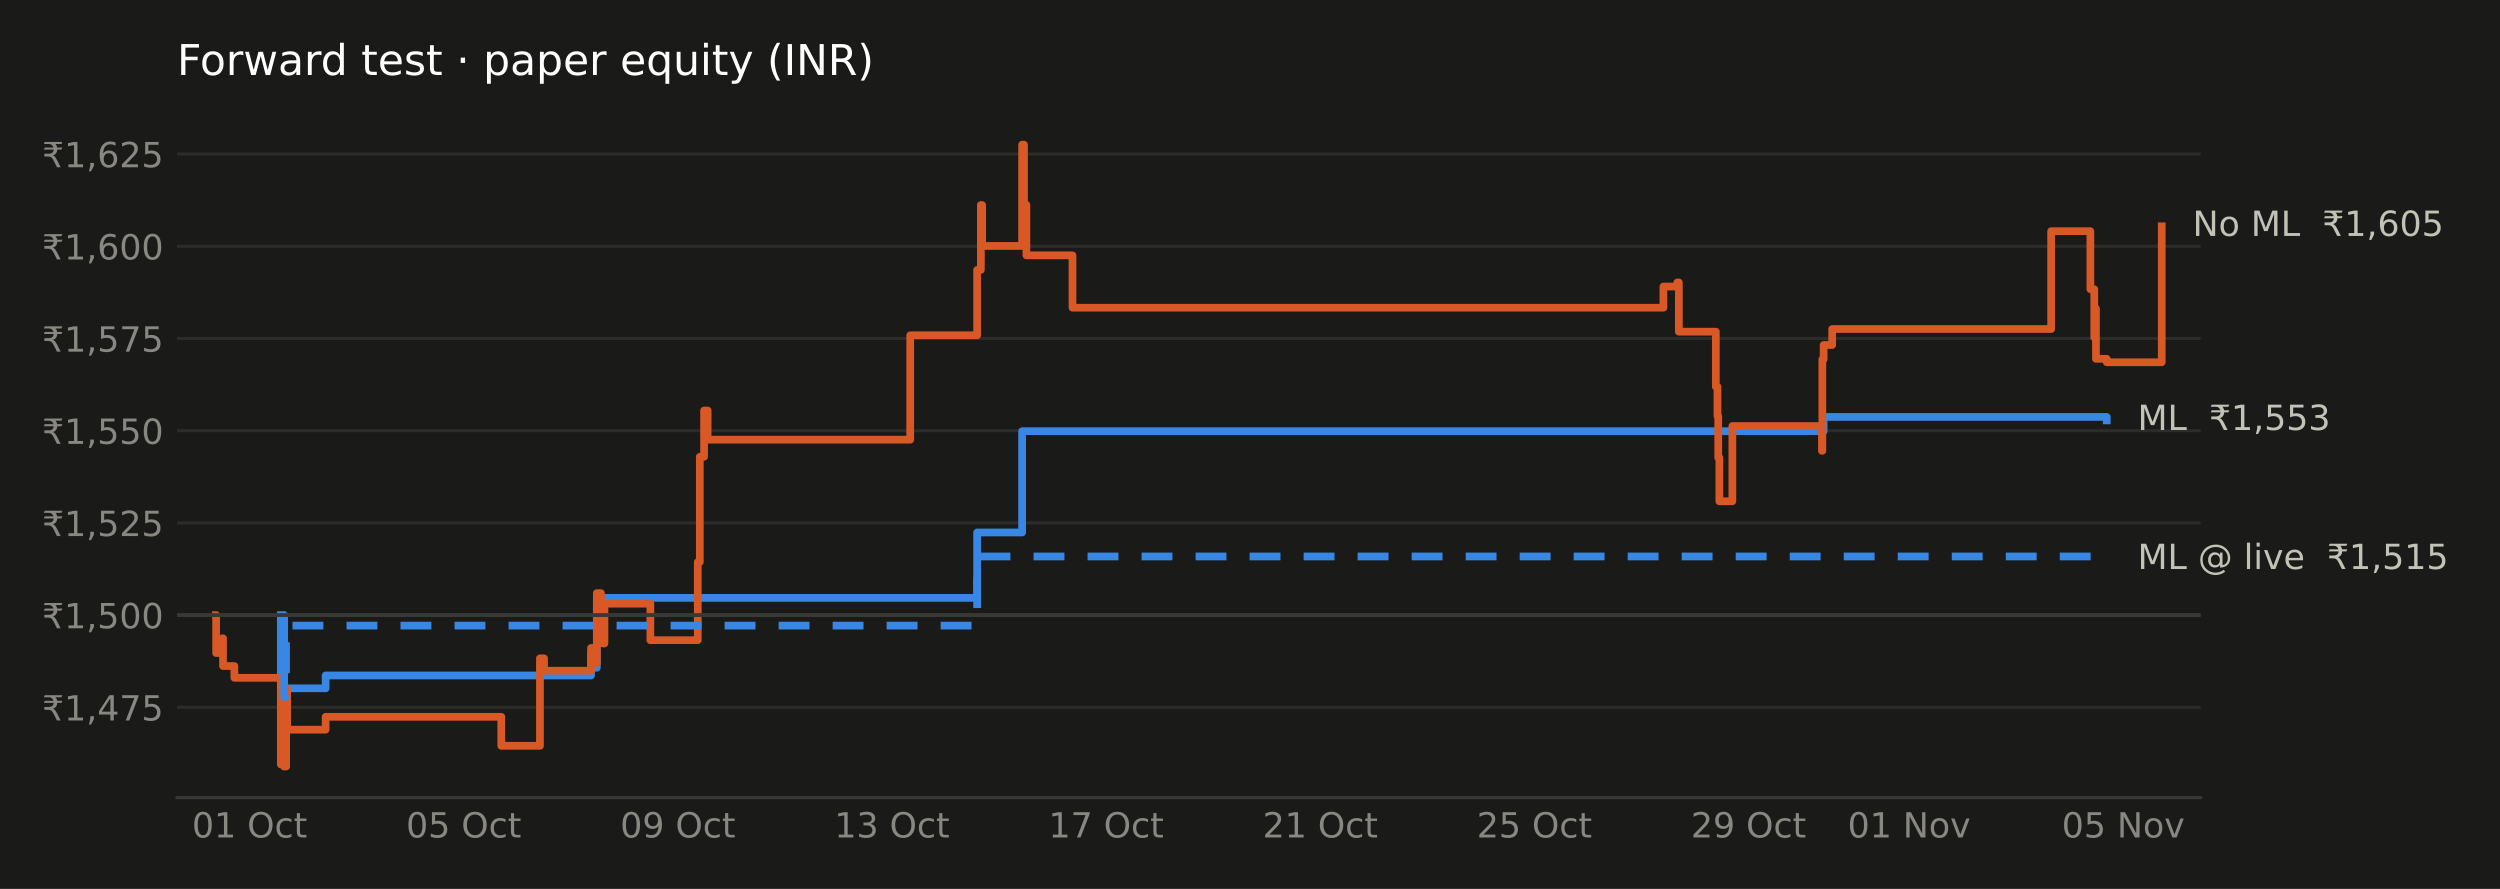
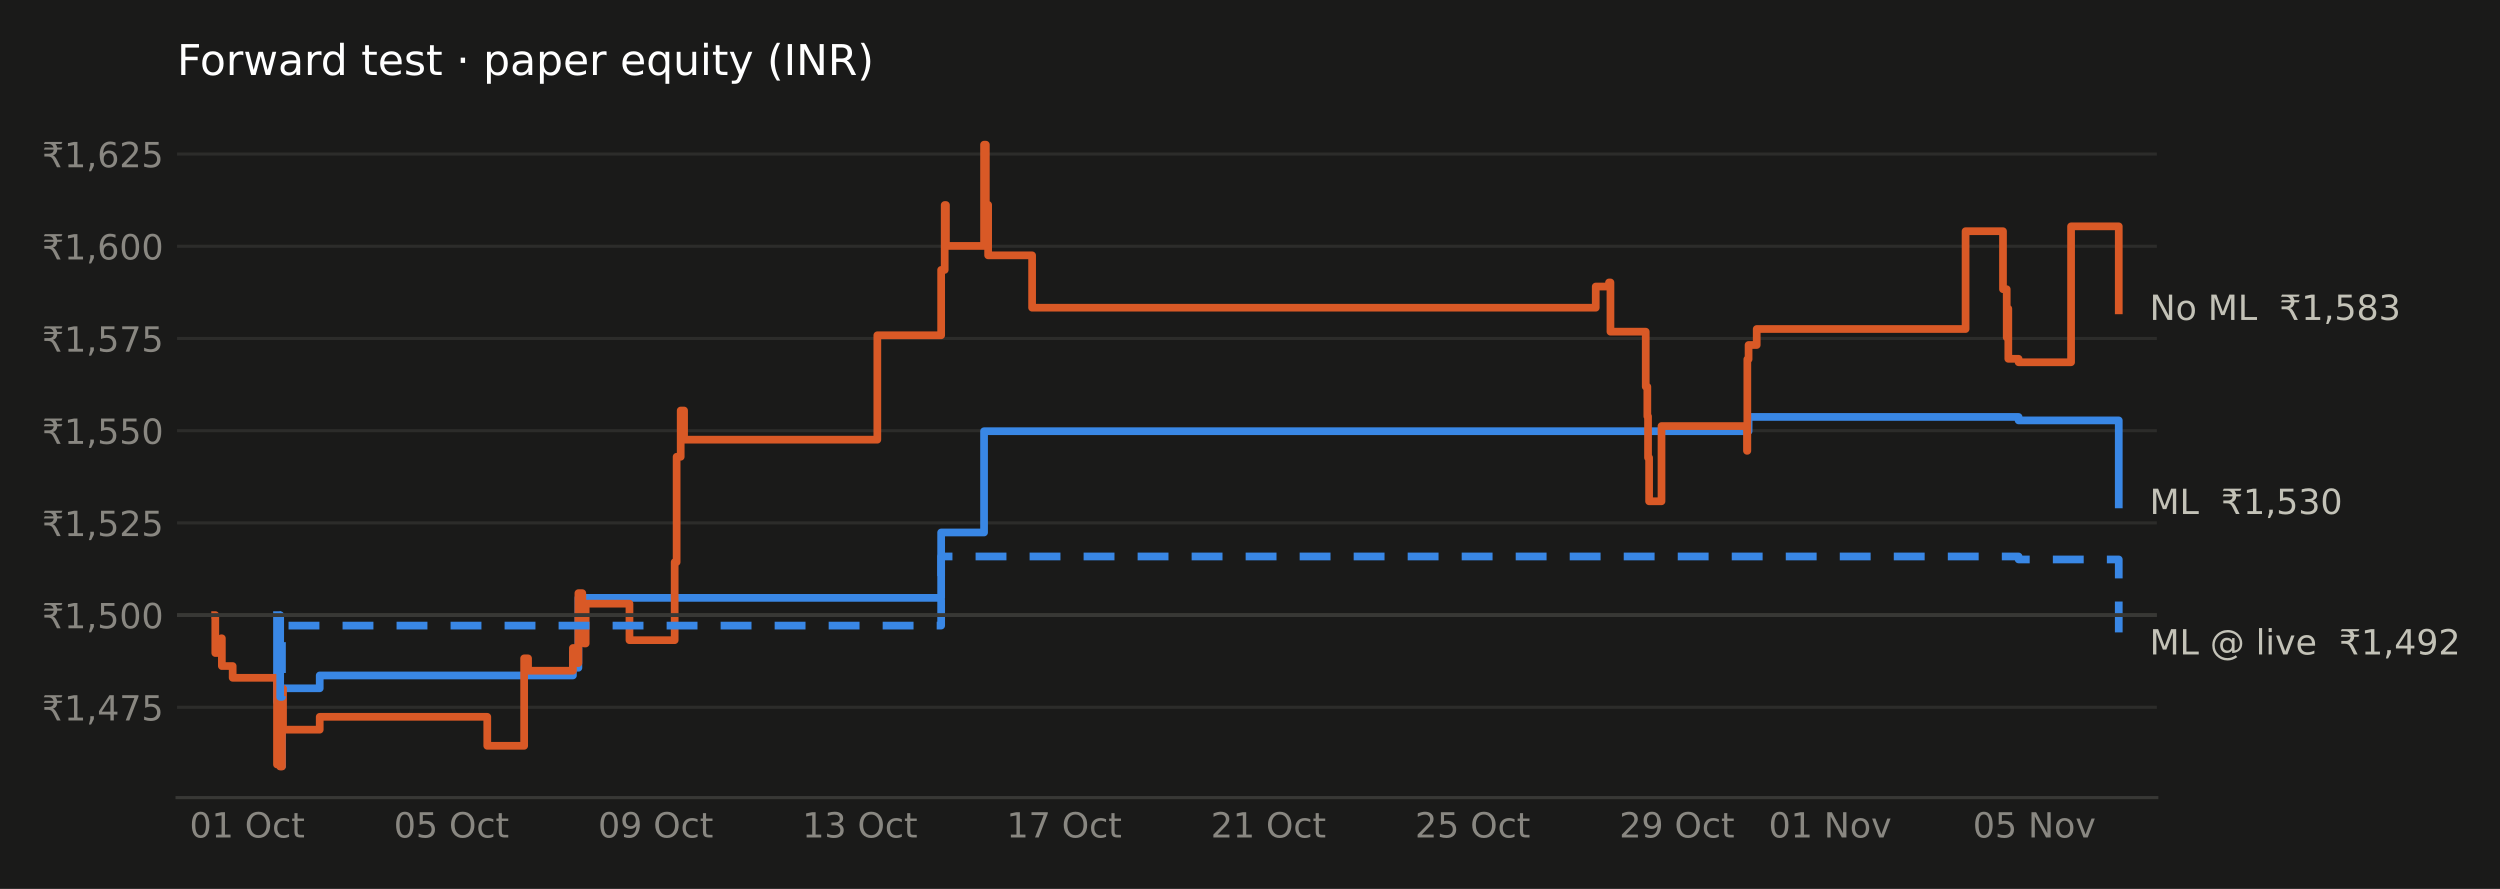
<svg xmlns="http://www.w3.org/2000/svg" xmlns:xlink="http://www.w3.org/1999/xlink" width="648pt" height="230.4pt" viewBox="0 0 648 230.4" version="1.1">
  <defs>
    <style type="text/css">*{stroke-linejoin: round; stroke-linecap: butt}</style>
  </defs>
  <g id="figure_1">
    <g id="patch_1">
      <path d="M 0 230.4  L 648 230.4  L 648 0  L 0 0  z " style="fill: #1a1a19" />
    </g>
    <g id="axes_1">
      <g id="patch_2">
-         <path d="M 45.89 206.74  L 570.412 206.74  L 570.412 29.44  L 45.89 29.44  z " style="fill: #1a1a19" />
+         <path d="M 45.89 206.74  L 559.052 206.74  L 559.052 29.44  L 45.89 29.44  z " style="fill: #1a1a19" />
      </g>
      <g id="matplotlib.axis_1">
        <g id="xtick_1">
          <g id="line2d_1" />
          <g id="text_1">
-             <g style="fill: #898781" transform="translate(49.76037 217.0786) scale(0.09 -0.09)">
+             <g style="fill: #898781" transform="translate(49.13928 217.0786) scale(0.09 -0.09)">
              <defs>
                <path id="DejaVuSans-30" d="M 2034 4250  Q 1547 4250 1301 3770  Q 1056 3291 1056 2328  Q 1056 1369 1301 889  Q 1547 409 2034 409  Q 2525 409 2770 889  Q 3016 1369 3016 2328  Q 3016 3291 2770 3770  Q 2525 4250 2034 4250  z M 2034 4750  Q 2819 4750 3233 4129  Q 3647 3509 3647 2328  Q 3647 1150 3233 529  Q 2819 -91 2034 -91  Q 1250 -91 836 529  Q 422 1150 422 2328  Q 422 3509 836 4129  Q 1250 4750 2034 4750  z " transform="scale(0.015625)" />
                <path id="DejaVuSans-31" d="M 794 531  L 1825 531  L 1825 4091  L 703 3866  L 703 4441  L 1819 4666  L 2450 4666  L 2450 531  L 3481 531  L 3481 0  L 794 0  L 794 531  z " transform="scale(0.015625)" />
                <path id="DejaVuSans-20" transform="scale(0.015625)" />
                <path id="DejaVuSans-4f" d="M 2522 4238  Q 1834 4238 1429 3725  Q 1025 3213 1025 2328  Q 1025 1447 1429 934  Q 1834 422 2522 422  Q 3209 422 3611 934  Q 4013 1447 4013 2328  Q 4013 3213 3611 3725  Q 3209 4238 2522 4238  z M 2522 4750  Q 3503 4750 4090 4092  Q 4678 3434 4678 2328  Q 4678 1225 4090 567  Q 3503 -91 2522 -91  Q 1538 -91 948 565  Q 359 1222 359 2328  Q 359 3434 948 4092  Q 1538 4750 2522 4750  z " transform="scale(0.015625)" />
                <path id="DejaVuSans-63" d="M 3122 3366  L 3122 2828  Q 2878 2963 2633 3030  Q 2388 3097 2138 3097  Q 1578 3097 1268 2742  Q 959 2388 959 1747  Q 959 1106 1268 751  Q 1578 397 2138 397  Q 2388 397 2633 464  Q 2878 531 3122 666  L 3122 134  Q 2881 22 2623 -34  Q 2366 -91 2075 -91  Q 1284 -91 818 406  Q 353 903 353 1747  Q 353 2603 823 3093  Q 1294 3584 2113 3584  Q 2378 3584 2631 3529  Q 2884 3475 3122 3366  z " transform="scale(0.015625)" />
                <path id="DejaVuSans-74" d="M 1172 4494  L 1172 3500  L 2356 3500  L 2356 3053  L 1172 3053  L 1172 1153  Q 1172 725 1289 603  Q 1406 481 1766 481  L 2356 481  L 2356 0  L 1766 0  Q 1100 0 847 248  Q 594 497 594 1153  L 594 3053  L 172 3053  L 172 3500  L 594 3500  L 594 4494  L 1172 4494  z " transform="scale(0.015625)" />
              </defs>
              <use xlink:href="#DejaVuSans-30" />
              <use xlink:href="#DejaVuSans-31" transform="translate(63.62305 0)" />
              <use xlink:href="#DejaVuSans-20" transform="translate(127.2461 0)" />
              <use xlink:href="#DejaVuSans-4f" transform="translate(159.0332 0)" />
              <use xlink:href="#DejaVuSans-63" transform="translate(237.7441 0)" />
              <use xlink:href="#DejaVuSans-74" transform="translate(292.7246 0)" />
            </g>
          </g>
        </g>
        <g id="xtick_2">
          <g id="line2d_2" />
          <g id="text_2">
-             <g style="fill: #898781" transform="translate(105.2638 217.0786) scale(0.09 -0.09)">
+             <g style="fill: #898781" transform="translate(102.0801 217.0786) scale(0.09 -0.09)">
              <defs>
                <path id="DejaVuSans-35" d="M 691 4666  L 3169 4666  L 3169 4134  L 1269 4134  L 1269 2991  Q 1406 3038 1543 3061  Q 1681 3084 1819 3084  Q 2600 3084 3056 2656  Q 3513 2228 3513 1497  Q 3513 744 3044 326  Q 2575 -91 1722 -91  Q 1428 -91 1123 -41  Q 819 9 494 109  L 494 744  Q 775 591 1075 516  Q 1375 441 1709 441  Q 2250 441 2565 725  Q 2881 1009 2881 1497  Q 2881 1984 2565 2268  Q 2250 2553 1709 2553  Q 1456 2553 1204 2497  Q 953 2441 691 2322  L 691 4666  z " transform="scale(0.015625)" />
              </defs>
              <use xlink:href="#DejaVuSans-30" />
              <use xlink:href="#DejaVuSans-35" transform="translate(63.62305 0)" />
              <use xlink:href="#DejaVuSans-20" transform="translate(127.2461 0)" />
              <use xlink:href="#DejaVuSans-4f" transform="translate(159.0332 0)" />
              <use xlink:href="#DejaVuSans-63" transform="translate(237.7441 0)" />
              <use xlink:href="#DejaVuSans-74" transform="translate(292.7246 0)" />
            </g>
          </g>
        </g>
        <g id="xtick_3">
          <g id="line2d_3" />
          <g id="text_3">
-             <g style="fill: #898781" transform="translate(160.7671 217.0786) scale(0.09 -0.09)">
+             <g style="fill: #898781" transform="translate(155.021 217.0786) scale(0.09 -0.09)">
              <defs>
                <path id="DejaVuSans-39" d="M 703 97  L 703 672  Q 941 559 1184 500  Q 1428 441 1663 441  Q 2288 441 2617 861  Q 2947 1281 2994 2138  Q 2813 1869 2534 1725  Q 2256 1581 1919 1581  Q 1219 1581 811 2004  Q 403 2428 403 3163  Q 403 3881 828 4315  Q 1253 4750 1959 4750  Q 2769 4750 3195 4129  Q 3622 3509 3622 2328  Q 3622 1225 3098 567  Q 2575 -91 1691 -91  Q 1453 -91 1209 -44  Q 966 3 703 97  z M 1959 2075  Q 2384 2075 2632 2365  Q 2881 2656 2881 3163  Q 2881 3666 2632 3958  Q 2384 4250 1959 4250  Q 1534 4250 1286 3958  Q 1038 3666 1038 3163  Q 1038 2656 1286 2365  Q 1534 2075 1959 2075  z " transform="scale(0.015625)" />
              </defs>
              <use xlink:href="#DejaVuSans-30" />
              <use xlink:href="#DejaVuSans-39" transform="translate(63.62305 0)" />
              <use xlink:href="#DejaVuSans-20" transform="translate(127.2461 0)" />
              <use xlink:href="#DejaVuSans-4f" transform="translate(159.0332 0)" />
              <use xlink:href="#DejaVuSans-63" transform="translate(237.7441 0)" />
              <use xlink:href="#DejaVuSans-74" transform="translate(292.7246 0)" />
            </g>
          </g>
        </g>
        <g id="xtick_4">
          <g id="line2d_4" />
          <g id="text_4">
-             <g style="fill: #898781" transform="translate(216.2705 217.0786) scale(0.09 -0.09)">
+             <g style="fill: #898781" transform="translate(207.9618 217.0786) scale(0.09 -0.09)">
              <defs>
                <path id="DejaVuSans-33" d="M 2597 2516  Q 3050 2419 3304 2112  Q 3559 1806 3559 1356  Q 3559 666 3084 287  Q 2609 -91 1734 -91  Q 1441 -91 1130 -33  Q 819 25 488 141  L 488 750  Q 750 597 1062 519  Q 1375 441 1716 441  Q 2309 441 2620 675  Q 2931 909 2931 1356  Q 2931 1769 2642 2001  Q 2353 2234 1838 2234  L 1294 2234  L 1294 2753  L 1863 2753  Q 2328 2753 2575 2939  Q 2822 3125 2822 3475  Q 2822 3834 2567 4026  Q 2313 4219 1838 4219  Q 1578 4219 1281 4162  Q 984 4106 628 3988  L 628 4550  Q 988 4650 1302 4700  Q 1616 4750 1894 4750  Q 2613 4750 3031 4423  Q 3450 4097 3450 3541  Q 3450 3153 3228 2886  Q 3006 2619 2597 2516  z " transform="scale(0.015625)" />
              </defs>
              <use xlink:href="#DejaVuSans-31" />
              <use xlink:href="#DejaVuSans-33" transform="translate(63.62305 0)" />
              <use xlink:href="#DejaVuSans-20" transform="translate(127.2461 0)" />
              <use xlink:href="#DejaVuSans-4f" transform="translate(159.0332 0)" />
              <use xlink:href="#DejaVuSans-63" transform="translate(237.7441 0)" />
              <use xlink:href="#DejaVuSans-74" transform="translate(292.7246 0)" />
            </g>
          </g>
        </g>
        <g id="xtick_5">
          <g id="line2d_5" />
          <g id="text_5">
-             <g style="fill: #898781" transform="translate(271.7739 217.0786) scale(0.09 -0.09)">
+             <g style="fill: #898781" transform="translate(260.9027 217.0786) scale(0.09 -0.09)">
              <defs>
                <path id="DejaVuSans-37" d="M 525 4666  L 3525 4666  L 3525 4397  L 1831 0  L 1172 0  L 2766 4134  L 525 4134  L 525 4666  z " transform="scale(0.015625)" />
              </defs>
              <use xlink:href="#DejaVuSans-31" />
              <use xlink:href="#DejaVuSans-37" transform="translate(63.62305 0)" />
              <use xlink:href="#DejaVuSans-20" transform="translate(127.2461 0)" />
              <use xlink:href="#DejaVuSans-4f" transform="translate(159.0332 0)" />
              <use xlink:href="#DejaVuSans-63" transform="translate(237.7441 0)" />
              <use xlink:href="#DejaVuSans-74" transform="translate(292.7246 0)" />
            </g>
          </g>
        </g>
        <g id="xtick_6">
          <g id="line2d_6" />
          <g id="text_6">
-             <g style="fill: #898781" transform="translate(327.2773 217.0786) scale(0.09 -0.09)">
+             <g style="fill: #898781" transform="translate(313.8435 217.0786) scale(0.09 -0.09)">
              <defs>
                <path id="DejaVuSans-32" d="M 1228 531  L 3431 531  L 3431 0  L 469 0  L 469 531  Q 828 903 1448 1529  Q 2069 2156 2228 2338  Q 2531 2678 2651 2914  Q 2772 3150 2772 3378  Q 2772 3750 2511 3984  Q 2250 4219 1831 4219  Q 1534 4219 1204 4116  Q 875 4013 500 3803  L 500 4441  Q 881 4594 1212 4672  Q 1544 4750 1819 4750  Q 2544 4750 2975 4387  Q 3406 4025 3406 3419  Q 3406 3131 3298 2873  Q 3191 2616 2906 2266  Q 2828 2175 2409 1742  Q 1991 1309 1228 531  z " transform="scale(0.015625)" />
              </defs>
              <use xlink:href="#DejaVuSans-32" />
              <use xlink:href="#DejaVuSans-31" transform="translate(63.62305 0)" />
              <use xlink:href="#DejaVuSans-20" transform="translate(127.2461 0)" />
              <use xlink:href="#DejaVuSans-4f" transform="translate(159.0332 0)" />
              <use xlink:href="#DejaVuSans-63" transform="translate(237.7441 0)" />
              <use xlink:href="#DejaVuSans-74" transform="translate(292.7246 0)" />
            </g>
          </g>
        </g>
        <g id="xtick_7">
          <g id="line2d_7" />
          <g id="text_7">
-             <g style="fill: #898781" transform="translate(382.7807 217.0786) scale(0.09 -0.09)">
+             <g style="fill: #898781" transform="translate(366.7844 217.0786) scale(0.09 -0.09)">
              <use xlink:href="#DejaVuSans-32" />
              <use xlink:href="#DejaVuSans-35" transform="translate(63.62305 0)" />
              <use xlink:href="#DejaVuSans-20" transform="translate(127.2461 0)" />
              <use xlink:href="#DejaVuSans-4f" transform="translate(159.0332 0)" />
              <use xlink:href="#DejaVuSans-63" transform="translate(237.7441 0)" />
              <use xlink:href="#DejaVuSans-74" transform="translate(292.7246 0)" />
            </g>
          </g>
        </g>
        <g id="xtick_8">
          <g id="line2d_8" />
          <g id="text_8">
-             <g style="fill: #898781" transform="translate(438.2841 217.0786) scale(0.09 -0.09)">
+             <g style="fill: #898781" transform="translate(419.7253 217.0786) scale(0.09 -0.09)">
              <use xlink:href="#DejaVuSans-32" />
              <use xlink:href="#DejaVuSans-39" transform="translate(63.62305 0)" />
              <use xlink:href="#DejaVuSans-20" transform="translate(127.2461 0)" />
              <use xlink:href="#DejaVuSans-4f" transform="translate(159.0332 0)" />
              <use xlink:href="#DejaVuSans-63" transform="translate(237.7441 0)" />
              <use xlink:href="#DejaVuSans-74" transform="translate(292.7246 0)" />
            </g>
          </g>
        </g>
        <g id="xtick_9">
          <g id="line2d_9" />
          <g id="text_9">
-             <g style="fill: #898781" transform="translate(478.909 217.0786) scale(0.09 -0.09)">
+             <g style="fill: #898781" transform="translate(458.4282 217.0786) scale(0.09 -0.09)">
              <defs>
                <path id="DejaVuSans-4e" d="M 628 4666  L 1478 4666  L 3547 763  L 3547 4666  L 4159 4666  L 4159 0  L 3309 0  L 1241 3903  L 1241 0  L 628 0  L 628 4666  z " transform="scale(0.015625)" />
                <path id="DejaVuSans-6f" d="M 1959 3097  Q 1497 3097 1228 2736  Q 959 2375 959 1747  Q 959 1119 1226 758  Q 1494 397 1959 397  Q 2419 397 2687 759  Q 2956 1122 2956 1747  Q 2956 2369 2687 2733  Q 2419 3097 1959 3097  z M 1959 3584  Q 2709 3584 3137 3096  Q 3566 2609 3566 1747  Q 3566 888 3137 398  Q 2709 -91 1959 -91  Q 1206 -91 779 398  Q 353 888 353 1747  Q 353 2609 779 3096  Q 1206 3584 1959 3584  z " transform="scale(0.015625)" />
                <path id="DejaVuSans-76" d="M 191 3500  L 800 3500  L 1894 563  L 2988 3500  L 3597 3500  L 2284 0  L 1503 0  L 191 3500  z " transform="scale(0.015625)" />
              </defs>
              <use xlink:href="#DejaVuSans-30" />
              <use xlink:href="#DejaVuSans-31" transform="translate(63.62305 0)" />
              <use xlink:href="#DejaVuSans-20" transform="translate(127.2461 0)" />
              <use xlink:href="#DejaVuSans-4e" transform="translate(159.0332 0)" />
              <use xlink:href="#DejaVuSans-6f" transform="translate(233.8379 0)" />
              <use xlink:href="#DejaVuSans-76" transform="translate(295.0195 0)" />
            </g>
          </g>
        </g>
        <g id="xtick_10">
          <g id="line2d_10" />
          <g id="text_10">
-             <g style="fill: #898781" transform="translate(534.4124 217.0786) scale(0.09 -0.09)">
+             <g style="fill: #898781" transform="translate(511.3691 217.0786) scale(0.09 -0.09)">
              <use xlink:href="#DejaVuSans-30" />
              <use xlink:href="#DejaVuSans-35" transform="translate(63.62305 0)" />
              <use xlink:href="#DejaVuSans-20" transform="translate(127.2461 0)" />
              <use xlink:href="#DejaVuSans-4e" transform="translate(159.0332 0)" />
              <use xlink:href="#DejaVuSans-6f" transform="translate(233.8379 0)" />
              <use xlink:href="#DejaVuSans-76" transform="translate(295.0195 0)" />
            </g>
          </g>
        </g>
      </g>
      <g id="matplotlib.axis_2">
        <g id="ytick_1">
          <g id="line2d_11">
-             <path d="M 45.89 183.332  L 570.412 183.332  " clip-path="url(#pfc587b7a40)" style="fill: none; stroke: #2c2c2a; stroke-width: 0.8; stroke-linecap: square" />
+             <path d="M 45.89 183.332  L 559.052 183.332  " clip-path="url(#p7b6dd3feb8)" style="fill: none; stroke: #2c2c2a; stroke-width: 0.8; stroke-linecap: square" />
          </g>
          <g id="line2d_12" />
          <g id="text_11">
            <g style="fill: #898781" transform="translate(10.89844 186.7514) scale(0.09 -0.09)">
              <defs>
                <path id="DejaVuSans-20b9" d="M 331 4281  L 503 4666  L 3747 4666  L 3575 4281  L 2469 4281  Q 2716 4038 2781 3634  L 3747 3634  L 3575 3250  L 2806 3250  Q 2791 2856 2600 2591  Q 2397 2300 2006 2188  Q 2209 2119 2400 1894  Q 2584 1681 2788 1275  L 3428 0  L 2750 0  L 2153 1197  Q 1919 1669 1706 1819  Q 1488 1972 1113 1972  L 425 1972  L 425 2491  L 1219 2491  Q 1675 2491 1906 2700  Q 2119 2894 2138 3250  L 331 3250  L 503 3634  L 2103 3634  Q 2047 3844 1906 4006  Q 1675 4281 1219 4281  L 331 4281  z " transform="scale(0.015625)" />
                <path id="DejaVuSans-2c" d="M 750 794  L 1409 794  L 1409 256  L 897 -744  L 494 -744  L 750 256  L 750 794  z " transform="scale(0.015625)" />
                <path id="DejaVuSans-34" d="M 2419 4116  L 825 1625  L 2419 1625  L 2419 4116  z M 2253 4666  L 3047 4666  L 3047 1625  L 3713 1625  L 3713 1100  L 3047 1100  L 3047 0  L 2419 0  L 2419 1100  L 313 1100  L 313 1709  L 2253 4666  z " transform="scale(0.015625)" />
              </defs>
              <use xlink:href="#DejaVuSans-20b9" />
              <use xlink:href="#DejaVuSans-31" transform="translate(63.62305 0)" />
              <use xlink:href="#DejaVuSans-2c" transform="translate(127.2461 0)" />
              <use xlink:href="#DejaVuSans-34" transform="translate(159.0332 0)" />
              <use xlink:href="#DejaVuSans-37" transform="translate(222.6562 0)" />
              <use xlink:href="#DejaVuSans-35" transform="translate(286.2793 0)" />
            </g>
          </g>
        </g>
        <g id="ytick_2">
          <g id="line2d_13">
-             <path d="M 45.89 159.432  L 570.412 159.432  " clip-path="url(#pfc587b7a40)" style="fill: none; stroke: #2c2c2a; stroke-width: 0.8; stroke-linecap: square" />
+             <path d="M 45.89 159.432  L 559.052 159.432  " clip-path="url(#p7b6dd3feb8)" style="fill: none; stroke: #2c2c2a; stroke-width: 0.8; stroke-linecap: square" />
          </g>
          <g id="line2d_14" />
          <g id="text_12">
            <g style="fill: #898781" transform="translate(10.89844 162.851) scale(0.09 -0.09)">
              <use xlink:href="#DejaVuSans-20b9" />
              <use xlink:href="#DejaVuSans-31" transform="translate(63.62305 0)" />
              <use xlink:href="#DejaVuSans-2c" transform="translate(127.2461 0)" />
              <use xlink:href="#DejaVuSans-35" transform="translate(159.0332 0)" />
              <use xlink:href="#DejaVuSans-30" transform="translate(222.6562 0)" />
              <use xlink:href="#DejaVuSans-30" transform="translate(286.2793 0)" />
            </g>
          </g>
        </g>
        <g id="ytick_3">
          <g id="line2d_15">
-             <path d="M 45.89 135.531  L 570.412 135.531  " clip-path="url(#pfc587b7a40)" style="fill: none; stroke: #2c2c2a; stroke-width: 0.8; stroke-linecap: square" />
+             <path d="M 45.89 135.531  L 559.052 135.531  " clip-path="url(#p7b6dd3feb8)" style="fill: none; stroke: #2c2c2a; stroke-width: 0.8; stroke-linecap: square" />
          </g>
          <g id="line2d_16" />
          <g id="text_13">
            <g style="fill: #898781" transform="translate(10.89844 138.9506) scale(0.09 -0.09)">
              <use xlink:href="#DejaVuSans-20b9" />
              <use xlink:href="#DejaVuSans-31" transform="translate(63.62305 0)" />
              <use xlink:href="#DejaVuSans-2c" transform="translate(127.2461 0)" />
              <use xlink:href="#DejaVuSans-35" transform="translate(159.0332 0)" />
              <use xlink:href="#DejaVuSans-32" transform="translate(222.6562 0)" />
              <use xlink:href="#DejaVuSans-35" transform="translate(286.2793 0)" />
            </g>
          </g>
        </g>
        <g id="ytick_4">
          <g id="line2d_17">
-             <path d="M 45.89 111.631  L 570.412 111.631  " clip-path="url(#pfc587b7a40)" style="fill: none; stroke: #2c2c2a; stroke-width: 0.8; stroke-linecap: square" />
+             <path d="M 45.89 111.631  L 559.052 111.631  " clip-path="url(#p7b6dd3feb8)" style="fill: none; stroke: #2c2c2a; stroke-width: 0.8; stroke-linecap: square" />
          </g>
          <g id="line2d_18" />
          <g id="text_14">
            <g style="fill: #898781" transform="translate(10.89844 115.0502) scale(0.09 -0.09)">
              <use xlink:href="#DejaVuSans-20b9" />
              <use xlink:href="#DejaVuSans-31" transform="translate(63.62305 0)" />
              <use xlink:href="#DejaVuSans-2c" transform="translate(127.2461 0)" />
              <use xlink:href="#DejaVuSans-35" transform="translate(159.0332 0)" />
              <use xlink:href="#DejaVuSans-35" transform="translate(222.6562 0)" />
              <use xlink:href="#DejaVuSans-30" transform="translate(286.2793 0)" />
            </g>
          </g>
        </g>
        <g id="ytick_5">
          <g id="line2d_19">
-             <path d="M 45.89 87.731  L 570.412 87.731  " clip-path="url(#pfc587b7a40)" style="fill: none; stroke: #2c2c2a; stroke-width: 0.8; stroke-linecap: square" />
+             <path d="M 45.89 87.731  L 559.052 87.731  " clip-path="url(#p7b6dd3feb8)" style="fill: none; stroke: #2c2c2a; stroke-width: 0.8; stroke-linecap: square" />
          </g>
          <g id="line2d_20" />
          <g id="text_15">
            <g style="fill: #898781" transform="translate(10.89844 91.14983) scale(0.09 -0.09)">
              <use xlink:href="#DejaVuSans-20b9" />
              <use xlink:href="#DejaVuSans-31" transform="translate(63.62305 0)" />
              <use xlink:href="#DejaVuSans-2c" transform="translate(127.2461 0)" />
              <use xlink:href="#DejaVuSans-35" transform="translate(159.0332 0)" />
              <use xlink:href="#DejaVuSans-37" transform="translate(222.6562 0)" />
              <use xlink:href="#DejaVuSans-35" transform="translate(286.2793 0)" />
            </g>
          </g>
        </g>
        <g id="ytick_6">
          <g id="line2d_21">
-             <path d="M 45.89 63.83  L 570.412 63.83  " clip-path="url(#pfc587b7a40)" style="fill: none; stroke: #2c2c2a; stroke-width: 0.8; stroke-linecap: square" />
+             <path d="M 45.89 63.83  L 559.052 63.83  " clip-path="url(#p7b6dd3feb8)" style="fill: none; stroke: #2c2c2a; stroke-width: 0.8; stroke-linecap: square" />
          </g>
          <g id="line2d_22" />
          <g id="text_16">
            <g style="fill: #898781" transform="translate(10.89844 67.24944) scale(0.09 -0.09)">
              <defs>
                <path id="DejaVuSans-36" d="M 2113 2584  Q 1688 2584 1439 2293  Q 1191 2003 1191 1497  Q 1191 994 1439 701  Q 1688 409 2113 409  Q 2538 409 2786 701  Q 3034 994 3034 1497  Q 3034 2003 2786 2293  Q 2538 2584 2113 2584  z M 3366 4563  L 3366 3988  Q 3128 4100 2886 4159  Q 2644 4219 2406 4219  Q 1781 4219 1451 3797  Q 1122 3375 1075 2522  Q 1259 2794 1537 2939  Q 1816 3084 2150 3084  Q 2853 3084 3261 2657  Q 3669 2231 3669 1497  Q 3669 778 3244 343  Q 2819 -91 2113 -91  Q 1303 -91 875 529  Q 447 1150 447 2328  Q 447 3434 972 4092  Q 1497 4750 2381 4750  Q 2619 4750 2861 4703  Q 3103 4656 3366 4563  z " transform="scale(0.015625)" />
              </defs>
              <use xlink:href="#DejaVuSans-20b9" />
              <use xlink:href="#DejaVuSans-31" transform="translate(63.62305 0)" />
              <use xlink:href="#DejaVuSans-2c" transform="translate(127.2461 0)" />
              <use xlink:href="#DejaVuSans-36" transform="translate(159.0332 0)" />
              <use xlink:href="#DejaVuSans-30" transform="translate(222.6562 0)" />
              <use xlink:href="#DejaVuSans-30" transform="translate(286.2793 0)" />
            </g>
          </g>
        </g>
        <g id="ytick_7">
          <g id="line2d_23">
-             <path d="M 45.89 39.93  L 570.412 39.93  " clip-path="url(#pfc587b7a40)" style="fill: none; stroke: #2c2c2a; stroke-width: 0.8; stroke-linecap: square" />
+             <path d="M 45.89 39.93  L 559.052 39.93  " clip-path="url(#p7b6dd3feb8)" style="fill: none; stroke: #2c2c2a; stroke-width: 0.8; stroke-linecap: square" />
          </g>
          <g id="line2d_24" />
          <g id="text_17">
            <g style="fill: #898781" transform="translate(10.89844 43.34906) scale(0.09 -0.09)">
              <use xlink:href="#DejaVuSans-20b9" />
              <use xlink:href="#DejaVuSans-31" transform="translate(63.62305 0)" />
              <use xlink:href="#DejaVuSans-2c" transform="translate(127.2461 0)" />
              <use xlink:href="#DejaVuSans-36" transform="translate(159.0332 0)" />
              <use xlink:href="#DejaVuSans-32" transform="translate(222.6562 0)" />
              <use xlink:href="#DejaVuSans-35" transform="translate(286.2793 0)" />
            </g>
          </g>
        </g>
      </g>
      <g id="line2d_25">
-         <path d="M 72.792 159.432  L 72.792 159.432  L 72.792 181.9  L 73.225 181.9  L 73.225 177.919  L 73.659 177.919  L 73.659 198.6  L 74.141 198.6  L 74.141 178.406  L 84.403 178.406  L 84.403 175.074  L 153.204 175.074  L 153.204 169.183  L 154.361 169.183  L 154.361 173.084  L 154.698 173.084  L 154.698 154.962  L 253.274 154.962  L 253.274 138.019  L 264.934 138.019  L 264.934 111.772  L 472.686 111.772  L 472.686 108.075  L 546.064 108.075  L 546.064 108.968  " clip-path="url(#pfc587b7a40)" style="fill: none; stroke: #3987e5; stroke-width: 2; stroke-linecap: square" />
+         <path d="M 71.797 159.432  L 71.797 159.432  L 71.797 181.9  L 72.211 181.9  L 72.211 177.919  L 72.624 177.919  L 72.624 198.6  L 73.084 198.6  L 73.084 178.406  L 82.872 178.406  L 82.872 175.074  L 148.497 175.074  L 148.497 169.183  L 149.6 169.183  L 149.6 173.084  L 149.922 173.084  L 149.922 154.962  L 243.947 154.962  L 243.947 138.019  L 255.068 138.019  L 255.068 111.772  L 453.229 111.772  L 453.229 108.075  L 523.219 108.075  L 523.219 108.968  L 549.184 108.968  L 549.184 130.746  " clip-path="url(#p7b6dd3feb8)" style="fill: none; stroke: #3987e5; stroke-width: 2; stroke-linecap: square" />
      </g>
      <g id="line2d_26">
-         <path d="M 55.977 159.432  L 56.025 159.432  L 56.025 169.264  L 57.663 169.264  L 57.663 165.445  L 57.808 165.445  L 57.808 172.637  L 60.747 172.637  L 60.747 175.684  L 72.792 175.684  L 72.792 198.153  L 72.936 198.153  L 72.936 181.982  L 73.225 181.982  L 73.225 178  L 73.659 178  L 73.659 198.681  L 74.141 198.681  L 74.141 178.487  L 74.43 178.487  L 74.43 189.133  L 84.403 189.133  L 84.403 185.801  L 129.933 185.801  L 129.933 193.318  L 139.955 193.318  L 139.955 170.646  L 141.015 170.646  L 141.015 173.856  L 153.204 173.856  L 153.204 167.964  L 154.361 167.964  L 154.361 171.865  L 154.698 171.865  L 154.698 153.743  L 155.758 153.743  L 155.758 166.664  L 156.288 166.664  L 156.288 166.786  L 156.673 166.786  L 156.673 156.466  L 168.574 156.466  L 168.574 165.933  L 180.86 165.933  L 180.86 145.699  L 181.39 145.699  L 181.39 118.395  L 182.498 118.395  L 182.498 106.409  L 183.413 106.409  L 183.413 113.966  L 235.929 113.966  L 235.929 86.906  L 253.274 86.906  L 253.274 69.963  L 254.238 69.963  L 254.238 53.142  L 254.575 53.142  L 254.575 63.746  L 264.934 63.746  L 264.934 37.499  L 265.416 37.499  L 265.416 53.101  L 266.042 53.101  L 266.042 66.184  L 277.991 66.184  L 277.991 79.755  L 431.155 79.755  L 431.155 74.27  L 434.768 74.27  L 434.768 73.213  L 435.154 73.213  L 435.154 85.971  L 444.742 85.971  L 444.742 100.233  L 445.175 100.233  L 445.175 107.912  L 445.368 107.912  L 445.368 118.639  L 445.657 118.639  L 445.657 129.934  L 449.03 129.934  L 449.03 110.431  L 472.252 110.431  L 472.252 116.851  L 472.349 116.851  L 472.349 93.122  L 472.686 93.122  L 472.686 89.425  L 474.902 89.425  L 474.902 85.281  L 531.658 85.281  L 531.658 59.927  L 541.824 59.927  L 541.824 74.961  L 542.836 74.961  L 542.836 87.475  L 543.173 87.475  L 543.173 79.999  L 543.27 79.999  L 543.27 93.001  L 546.064 93.001  L 546.064 93.894  L 560.325 93.894  L 560.325 58.668  " clip-path="url(#pfc587b7a40)" style="fill: none; stroke: #d95926; stroke-width: 2; stroke-linecap: square" />
+         <path d="M 55.759 159.432  L 55.804 159.432  L 55.804 169.264  L 57.367 169.264  L 57.367 165.445  L 57.505 165.445  L 57.505 172.637  L 60.308 172.637  L 60.308 175.684  L 71.797 175.684  L 71.797 198.153  L 71.935 198.153  L 71.935 181.982  L 72.211 181.982  L 72.211 178  L 72.624 178  L 72.624 198.681  L 73.084 198.681  L 73.084 178.487  L 73.36 178.487  L 73.36 189.133  L 82.872 189.133  L 82.872 185.801  L 126.3 185.801  L 126.3 193.318  L 135.859 193.318  L 135.859 170.646  L 136.87 170.646  L 136.87 173.856  L 148.497 173.856  L 148.497 167.964  L 149.6 167.964  L 149.6 171.865  L 149.922 171.865  L 149.922 153.743  L 150.933 153.743  L 150.933 166.664  L 151.438 166.664  L 151.438 166.786  L 151.806 166.786  L 151.806 156.466  L 163.157 156.466  L 163.157 165.933  L 174.875 165.933  L 174.875 145.699  L 175.381 145.699  L 175.381 118.395  L 176.438 118.395  L 176.438 106.409  L 177.311 106.409  L 177.311 113.966  L 227.403 113.966  L 227.403 86.906  L 243.947 86.906  L 243.947 69.963  L 244.866 69.963  L 244.866 53.142  L 245.187 53.142  L 245.187 63.746  L 255.068 63.746  L 255.068 37.499  L 255.528 37.499  L 255.528 53.101  L 256.125 53.101  L 256.125 66.184  L 267.522 66.184  L 267.522 79.755  L 413.615 79.755  L 413.615 74.27  L 417.061 74.27  L 417.061 73.213  L 417.429 73.213  L 417.429 85.971  L 426.574 85.971  L 426.574 100.233  L 426.988 100.233  L 426.988 107.912  L 427.172 107.912  L 427.172 118.639  L 427.447 118.639  L 427.447 129.934  L 430.664 129.934  L 430.664 110.431  L 452.815 110.431  L 452.815 116.851  L 452.907 116.851  L 452.907 93.122  L 453.229 93.122  L 453.229 89.425  L 455.342 89.425  L 455.342 85.281  L 509.478 85.281  L 509.478 59.927  L 519.175 59.927  L 519.175 74.961  L 520.14 74.961  L 520.14 87.475  L 520.462 87.475  L 520.462 79.999  L 520.553 79.999  L 520.553 93.001  L 523.219 93.001  L 523.219 93.894  L 536.822 93.894  L 536.822 58.668  L 549.184 58.668  L 549.184 80.446  " clip-path="url(#p7b6dd3feb8)" style="fill: none; stroke: #d95926; stroke-width: 2; stroke-linecap: square" />
      </g>
      <g id="line2d_27">
-         <path d="M 73.514 159.432  L 73.659 159.432  L 73.659 180.641  L 74.141 180.641  L 74.141 162.154  L 253.274 162.154  L 253.274 144.236  L 546.064 144.236  L 546.064 145.008  " clip-path="url(#pfc587b7a40)" style="fill: none; stroke-dasharray: 8,6; stroke-dashoffset: 0; stroke: #3987e5; stroke-width: 2" />
+         <path d="M 72.486 159.432  L 72.624 159.432  L 72.624 180.641  L 73.084 180.641  L 73.084 162.154  L 243.947 162.154  L 243.947 144.236  L 523.219 144.236  L 523.219 145.008  L 549.184 145.008  L 549.184 167.152  " clip-path="url(#p7b6dd3feb8)" style="fill: none; stroke-dasharray: 8,6; stroke-dashoffset: 0; stroke: #3987e5; stroke-width: 2" />
      </g>
      <g id="line2d_28">
-         <path d="M 45.89 159.432  L 570.412 159.432  " clip-path="url(#pfc587b7a40)" style="fill: none; stroke: #383835; stroke-linecap: square" />
+         <path d="M 45.89 159.432  L 559.052 159.432  " clip-path="url(#p7b6dd3feb8)" style="fill: none; stroke: #383835; stroke-linecap: square" />
      </g>
      <g id="patch_3">
-         <path d="M 45.89 206.74  L 570.412 206.74  " style="fill: none; stroke: #383835; stroke-width: 0.8; stroke-linejoin: miter; stroke-linecap: square" />
+         <path d="M 45.89 206.74  L 559.052 206.74  " style="fill: none; stroke: #383835; stroke-width: 0.8; stroke-linejoin: miter; stroke-linecap: square" />
      </g>
      <g id="text_18">
-         <g style="fill: #c3c2b7" transform="translate(554.0642 147.4912) scale(0.09 -0.09)">
+         <g style="fill: #c3c2b7" transform="translate(557.1838 169.635) scale(0.09 -0.09)">
          <defs>
            <path id="DejaVuSans-4d" d="M 628 4666  L 1569 4666  L 2759 1491  L 3956 4666  L 4897 4666  L 4897 0  L 4281 0  L 4281 4097  L 3078 897  L 2444 897  L 1241 4097  L 1241 0  L 628 0  L 628 4666  z " transform="scale(0.015625)" />
            <path id="DejaVuSans-4c" d="M 628 4666  L 1259 4666  L 1259 531  L 3531 531  L 3531 0  L 628 0  L 628 4666  z " transform="scale(0.015625)" />
            <path id="DejaVuSans-40" d="M 2381 1678  Q 2381 1231 2603 976  Q 2825 722 3213 722  Q 3597 722 3817 978  Q 4038 1234 4038 1678  Q 4038 2116 3813 2373  Q 3588 2631 3206 2631  Q 2828 2631 2604 2375  Q 2381 2119 2381 1678  z M 4084 744  Q 3897 503 3655 389  Q 3413 275 3091 275  Q 2553 275 2217 664  Q 1881 1053 1881 1678  Q 1881 2303 2218 2693  Q 2556 3084 3091 3084  Q 3413 3084 3656 2967  Q 3900 2850 4084 2613  L 4084 3022  L 4531 3022  L 4531 722  Q 4988 791 5245 1139  Q 5503 1488 5503 2041  Q 5503 2375 5404 2669  Q 5306 2963 5106 3213  Q 4781 3622 4314 3839  Q 3847 4056 3297 4056  Q 2913 4056 2559 3954  Q 2206 3853 1906 3653  Q 1416 3334 1139 2817  Q 863 2300 863 1697  Q 863 1200 1042 765  Q 1222 331 1563 0  Q 1891 -325 2322 -495  Q 2753 -666 3244 -666  Q 3647 -666 4036 -530  Q 4425 -394 4750 -141  L 5031 -488  Q 4641 -791 4180 -952  Q 3719 -1113 3244 -1113  Q 2666 -1113 2153 -908  Q 1641 -703 1241 -313  Q 841 78 631 592  Q 422 1106 422 1697  Q 422 2266 634 2781  Q 847 3297 1241 3688  Q 1644 4084 2172 4295  Q 2700 4506 3291 4506  Q 3953 4506 4520 4234  Q 5088 3963 5472 3463  Q 5706 3156 5829 2797  Q 5953 2438 5953 2053  Q 5953 1231 5456 756  Q 4959 281 4084 263  L 4084 744  z " transform="scale(0.015625)" />
            <path id="DejaVuSans-6c" d="M 603 4863  L 1178 4863  L 1178 0  L 603 0  L 603 4863  z " transform="scale(0.015625)" />
            <path id="DejaVuSans-69" d="M 603 3500  L 1178 3500  L 1178 0  L 603 0  L 603 3500  z M 603 4863  L 1178 4863  L 1178 4134  L 603 4134  L 603 4863  z " transform="scale(0.015625)" />
            <path id="DejaVuSans-65" d="M 3597 1894  L 3597 1613  L 953 1613  Q 991 1019 1311 708  Q 1631 397 2203 397  Q 2534 397 2845 478  Q 3156 559 3463 722  L 3463 178  Q 3153 47 2828 -22  Q 2503 -91 2169 -91  Q 1331 -91 842 396  Q 353 884 353 1716  Q 353 2575 817 3079  Q 1281 3584 2069 3584  Q 2775 3584 3186 3129  Q 3597 2675 3597 1894  z M 3022 2063  Q 3016 2534 2758 2815  Q 2500 3097 2075 3097  Q 1594 3097 1305 2825  Q 1016 2553 972 2059  L 3022 2063  z " transform="scale(0.015625)" />
          </defs>
          <use xlink:href="#DejaVuSans-4d" />
          <use xlink:href="#DejaVuSans-4c" transform="translate(86.2793 0)" />
          <use xlink:href="#DejaVuSans-20" transform="translate(141.9922 0)" />
          <use xlink:href="#DejaVuSans-40" transform="translate(173.7793 0)" />
          <use xlink:href="#DejaVuSans-20" transform="translate(273.7793 0)" />
          <use xlink:href="#DejaVuSans-6c" transform="translate(305.5664 0)" />
          <use xlink:href="#DejaVuSans-69" transform="translate(333.3496 0)" />
          <use xlink:href="#DejaVuSans-76" transform="translate(361.1328 0)" />
          <use xlink:href="#DejaVuSans-65" transform="translate(420.3125 0)" />
          <use xlink:href="#DejaVuSans-20" transform="translate(481.8359 0)" />
          <use xlink:href="#DejaVuSans-20" transform="translate(513.623 0)" />
          <use xlink:href="#DejaVuSans-20b9" transform="translate(545.4102 0)" />
          <use xlink:href="#DejaVuSans-31" transform="translate(609.0332 0)" />
          <use xlink:href="#DejaVuSans-2c" transform="translate(672.6562 0)" />
-           <use xlink:href="#DejaVuSans-35" transform="translate(704.4434 0)" />
-           <use xlink:href="#DejaVuSans-31" transform="translate(768.0664 0)" />
-           <use xlink:href="#DejaVuSans-35" transform="translate(831.6895 0)" />
+           <use xlink:href="#DejaVuSans-34" transform="translate(704.4434 0)" />
+           <use xlink:href="#DejaVuSans-39" transform="translate(768.0664 0)" />
+           <use xlink:href="#DejaVuSans-32" transform="translate(831.6895 0)" />
        </g>
      </g>
      <g id="text_19">
-         <g style="fill: #c3c2b7" transform="translate(554.0642 111.4519) scale(0.09 -0.09)">
+         <g style="fill: #c3c2b7" transform="translate(557.1838 133.2299) scale(0.09 -0.09)">
          <use xlink:href="#DejaVuSans-4d" />
          <use xlink:href="#DejaVuSans-4c" transform="translate(86.2793 0)" />
          <use xlink:href="#DejaVuSans-20" transform="translate(141.9922 0)" />
          <use xlink:href="#DejaVuSans-20" transform="translate(173.7793 0)" />
          <use xlink:href="#DejaVuSans-20b9" transform="translate(205.5664 0)" />
          <use xlink:href="#DejaVuSans-31" transform="translate(269.1895 0)" />
          <use xlink:href="#DejaVuSans-2c" transform="translate(332.8125 0)" />
          <use xlink:href="#DejaVuSans-35" transform="translate(364.5996 0)" />
-           <use xlink:href="#DejaVuSans-35" transform="translate(428.2227 0)" />
-           <use xlink:href="#DejaVuSans-33" transform="translate(491.8457 0)" />
+           <use xlink:href="#DejaVuSans-33" transform="translate(428.2227 0)" />
+           <use xlink:href="#DejaVuSans-30" transform="translate(491.8457 0)" />
        </g>
      </g>
      <g id="text_20">
-         <g style="fill: #c3c2b7" transform="translate(568.3255 61.1511) scale(0.09 -0.09)">
+         <g style="fill: #c3c2b7" transform="translate(557.1838 82.92913) scale(0.09 -0.09)">
+           <defs>
+             <path id="DejaVuSans-38" d="M 2034 2216  Q 1584 2216 1326 1975  Q 1069 1734 1069 1313  Q 1069 891 1326 650  Q 1584 409 2034 409  Q 2484 409 2743 651  Q 3003 894 3003 1313  Q 3003 1734 2745 1975  Q 2488 2216 2034 2216  z M 1403 2484  Q 997 2584 770 2862  Q 544 3141 544 3541  Q 544 4100 942 4425  Q 1341 4750 2034 4750  Q 2731 4750 3128 4425  Q 3525 4100 3525 3541  Q 3525 3141 3298 2862  Q 3072 2584 2669 2484  Q 3125 2378 3379 2068  Q 3634 1759 3634 1313  Q 3634 634 3220 271  Q 2806 -91 2034 -91  Q 1263 -91 848 271  Q 434 634 434 1313  Q 434 1759 690 2068  Q 947 2378 1403 2484  z M 1172 3481  Q 1172 3119 1398 2916  Q 1625 2713 2034 2713  Q 2441 2713 2670 2916  Q 2900 3119 2900 3481  Q 2900 3844 2670 4047  Q 2441 4250 2034 4250  Q 1625 4250 1398 4047  Q 1172 3844 1172 3481  z " transform="scale(0.015625)" />
+           </defs>
          <use xlink:href="#DejaVuSans-4e" />
          <use xlink:href="#DejaVuSans-6f" transform="translate(74.80469 0)" />
          <use xlink:href="#DejaVuSans-20" transform="translate(135.9863 0)" />
          <use xlink:href="#DejaVuSans-4d" transform="translate(167.7734 0)" />
          <use xlink:href="#DejaVuSans-4c" transform="translate(254.0527 0)" />
          <use xlink:href="#DejaVuSans-20" transform="translate(309.7656 0)" />
          <use xlink:href="#DejaVuSans-20" transform="translate(341.5527 0)" />
          <use xlink:href="#DejaVuSans-20b9" transform="translate(373.3398 0)" />
          <use xlink:href="#DejaVuSans-31" transform="translate(436.9629 0)" />
          <use xlink:href="#DejaVuSans-2c" transform="translate(500.5859 0)" />
-           <use xlink:href="#DejaVuSans-36" transform="translate(532.373 0)" />
-           <use xlink:href="#DejaVuSans-30" transform="translate(595.9961 0)" />
-           <use xlink:href="#DejaVuSans-35" transform="translate(659.6191 0)" />
+           <use xlink:href="#DejaVuSans-35" transform="translate(532.373 0)" />
+           <use xlink:href="#DejaVuSans-38" transform="translate(595.9961 0)" />
+           <use xlink:href="#DejaVuSans-33" transform="translate(659.6191 0)" />
        </g>
      </g>
      <g id="text_21">
        <g style="fill: #ffffff" transform="translate(45.89 19.44) scale(0.11 -0.11)">
          <defs>
            <path id="DejaVuSans-46" d="M 628 4666  L 3309 4666  L 3309 4134  L 1259 4134  L 1259 2759  L 3109 2759  L 3109 2228  L 1259 2228  L 1259 0  L 628 0  L 628 4666  z " transform="scale(0.015625)" />
            <path id="DejaVuSans-72" d="M 2631 2963  Q 2534 3019 2420 3045  Q 2306 3072 2169 3072  Q 1681 3072 1420 2755  Q 1159 2438 1159 1844  L 1159 0  L 581 0  L 581 3500  L 1159 3500  L 1159 2956  Q 1341 3275 1631 3429  Q 1922 3584 2338 3584  Q 2397 3584 2469 3576  Q 2541 3569 2628 3553  L 2631 2963  z " transform="scale(0.015625)" />
            <path id="DejaVuSans-77" d="M 269 3500  L 844 3500  L 1563 769  L 2278 3500  L 2956 3500  L 3675 769  L 4391 3500  L 4966 3500  L 4050 0  L 3372 0  L 2619 2869  L 1863 0  L 1184 0  L 269 3500  z " transform="scale(0.015625)" />
            <path id="DejaVuSans-61" d="M 2194 1759  Q 1497 1759 1228 1600  Q 959 1441 959 1056  Q 959 750 1161 570  Q 1363 391 1709 391  Q 2188 391 2477 730  Q 2766 1069 2766 1631  L 2766 1759  L 2194 1759  z M 3341 1997  L 3341 0  L 2766 0  L 2766 531  Q 2569 213 2275 61  Q 1981 -91 1556 -91  Q 1019 -91 701 211  Q 384 513 384 1019  Q 384 1609 779 1909  Q 1175 2209 1959 2209  L 2766 2209  L 2766 2266  Q 2766 2663 2505 2880  Q 2244 3097 1772 3097  Q 1472 3097 1187 3025  Q 903 2953 641 2809  L 641 3341  Q 956 3463 1253 3523  Q 1550 3584 1831 3584  Q 2591 3584 2966 3190  Q 3341 2797 3341 1997  z " transform="scale(0.015625)" />
            <path id="DejaVuSans-64" d="M 2906 2969  L 2906 4863  L 3481 4863  L 3481 0  L 2906 0  L 2906 525  Q 2725 213 2448 61  Q 2172 -91 1784 -91  Q 1150 -91 751 415  Q 353 922 353 1747  Q 353 2572 751 3078  Q 1150 3584 1784 3584  Q 2172 3584 2448 3432  Q 2725 3281 2906 2969  z M 947 1747  Q 947 1113 1208 752  Q 1469 391 1925 391  Q 2381 391 2643 752  Q 2906 1113 2906 1747  Q 2906 2381 2643 2742  Q 2381 3103 1925 3103  Q 1469 3103 1208 2742  Q 947 2381 947 1747  z " transform="scale(0.015625)" />
            <path id="DejaVuSans-73" d="M 2834 3397  L 2834 2853  Q 2591 2978 2328 3040  Q 2066 3103 1784 3103  Q 1356 3103 1142 2972  Q 928 2841 928 2578  Q 928 2378 1081 2264  Q 1234 2150 1697 2047  L 1894 2003  Q 2506 1872 2764 1633  Q 3022 1394 3022 966  Q 3022 478 2636 193  Q 2250 -91 1575 -91  Q 1294 -91 989 -36  Q 684 19 347 128  L 347 722  Q 666 556 975 473  Q 1284 391 1588 391  Q 1994 391 2212 530  Q 2431 669 2431 922  Q 2431 1156 2273 1281  Q 2116 1406 1581 1522  L 1381 1569  Q 847 1681 609 1914  Q 372 2147 372 2553  Q 372 3047 722 3315  Q 1072 3584 1716 3584  Q 2034 3584 2315 3537  Q 2597 3491 2834 3397  z " transform="scale(0.015625)" />
            <path id="DejaVuSans-b7" d="M 684 2619  L 1344 2619  L 1344 1825  L 684 1825  L 684 2619  z " transform="scale(0.015625)" />
            <path id="DejaVuSans-70" d="M 1159 525  L 1159 -1331  L 581 -1331  L 581 3500  L 1159 3500  L 1159 2969  Q 1341 3281 1617 3432  Q 1894 3584 2278 3584  Q 2916 3584 3314 3078  Q 3713 2572 3713 1747  Q 3713 922 3314 415  Q 2916 -91 2278 -91  Q 1894 -91 1617 61  Q 1341 213 1159 525  z M 3116 1747  Q 3116 2381 2855 2742  Q 2594 3103 2138 3103  Q 1681 3103 1420 2742  Q 1159 2381 1159 1747  Q 1159 1113 1420 752  Q 1681 391 2138 391  Q 2594 391 2855 752  Q 3116 1113 3116 1747  z " transform="scale(0.015625)" />
            <path id="DejaVuSans-71" d="M 947 1747  Q 947 1113 1208 752  Q 1469 391 1925 391  Q 2381 391 2643 752  Q 2906 1113 2906 1747  Q 2906 2381 2643 2742  Q 2381 3103 1925 3103  Q 1469 3103 1208 2742  Q 947 2381 947 1747  z M 2906 525  Q 2725 213 2448 61  Q 2172 -91 1784 -91  Q 1150 -91 751 415  Q 353 922 353 1747  Q 353 2572 751 3078  Q 1150 3584 1784 3584  Q 2172 3584 2448 3432  Q 2725 3281 2906 2969  L 2906 3500  L 3481 3500  L 3481 -1331  L 2906 -1331  L 2906 525  z " transform="scale(0.015625)" />
            <path id="DejaVuSans-75" d="M 544 1381  L 544 3500  L 1119 3500  L 1119 1403  Q 1119 906 1312 657  Q 1506 409 1894 409  Q 2359 409 2629 706  Q 2900 1003 2900 1516  L 2900 3500  L 3475 3500  L 3475 0  L 2900 0  L 2900 538  Q 2691 219 2414 64  Q 2138 -91 1772 -91  Q 1169 -91 856 284  Q 544 659 544 1381  z M 1991 3584  L 1991 3584  z " transform="scale(0.015625)" />
            <path id="DejaVuSans-79" d="M 2059 -325  Q 1816 -950 1584 -1140  Q 1353 -1331 966 -1331  L 506 -1331  L 506 -850  L 844 -850  Q 1081 -850 1212 -737  Q 1344 -625 1503 -206  L 1606 56  L 191 3500  L 800 3500  L 1894 763  L 2988 3500  L 3597 3500  L 2059 -325  z " transform="scale(0.015625)" />
            <path id="DejaVuSans-28" d="M 1984 4856  Q 1566 4138 1362 3434  Q 1159 2731 1159 2009  Q 1159 1288 1364 580  Q 1569 -128 1984 -844  L 1484 -844  Q 1016 -109 783 600  Q 550 1309 550 2009  Q 550 2706 781 3412  Q 1013 4119 1484 4856  L 1984 4856  z " transform="scale(0.015625)" />
            <path id="DejaVuSans-49" d="M 628 4666  L 1259 4666  L 1259 0  L 628 0  L 628 4666  z " transform="scale(0.015625)" />
            <path id="DejaVuSans-52" d="M 2841 2188  Q 3044 2119 3236 1894  Q 3428 1669 3622 1275  L 4263 0  L 3584 0  L 2988 1197  Q 2756 1666 2539 1819  Q 2322 1972 1947 1972  L 1259 1972  L 1259 0  L 628 0  L 628 4666  L 2053 4666  Q 2853 4666 3247 4331  Q 3641 3997 3641 3322  Q 3641 2881 3436 2590  Q 3231 2300 2841 2188  z M 1259 4147  L 1259 2491  L 2053 2491  Q 2509 2491 2742 2702  Q 2975 2913 2975 3322  Q 2975 3731 2742 3939  Q 2509 4147 2053 4147  L 1259 4147  z " transform="scale(0.015625)" />
            <path id="DejaVuSans-29" d="M 513 4856  L 1013 4856  Q 1481 4119 1714 3412  Q 1947 2706 1947 2009  Q 1947 1309 1714 600  Q 1481 -109 1013 -844  L 513 -844  Q 928 -128 1133 580  Q 1338 1288 1338 2009  Q 1338 2731 1133 3434  Q 928 4138 513 4856  z " transform="scale(0.015625)" />
          </defs>
          <use xlink:href="#DejaVuSans-46" />
          <use xlink:href="#DejaVuSans-6f" transform="translate(53.89453 0)" />
          <use xlink:href="#DejaVuSans-72" transform="translate(115.0762 0)" />
          <use xlink:href="#DejaVuSans-77" transform="translate(156.1895 0)" />
          <use xlink:href="#DejaVuSans-61" transform="translate(237.9766 0)" />
          <use xlink:href="#DejaVuSans-72" transform="translate(299.2559 0)" />
          <use xlink:href="#DejaVuSans-64" transform="translate(338.6191 0)" />
          <use xlink:href="#DejaVuSans-20" transform="translate(402.0957 0)" />
          <use xlink:href="#DejaVuSans-74" transform="translate(433.8828 0)" />
          <use xlink:href="#DejaVuSans-65" transform="translate(473.0918 0)" />
          <use xlink:href="#DejaVuSans-73" transform="translate(534.6152 0)" />
          <use xlink:href="#DejaVuSans-74" transform="translate(586.7148 0)" />
          <use xlink:href="#DejaVuSans-20" transform="translate(625.9238 0)" />
          <use xlink:href="#DejaVuSans-b7" transform="translate(657.7109 0)" />
          <use xlink:href="#DejaVuSans-20" transform="translate(689.498 0)" />
          <use xlink:href="#DejaVuSans-70" transform="translate(721.2852 0)" />
          <use xlink:href="#DejaVuSans-61" transform="translate(784.7617 0)" />
          <use xlink:href="#DejaVuSans-70" transform="translate(846.041 0)" />
          <use xlink:href="#DejaVuSans-65" transform="translate(909.5176 0)" />
          <use xlink:href="#DejaVuSans-72" transform="translate(971.041 0)" />
          <use xlink:href="#DejaVuSans-20" transform="translate(1012.154 0)" />
          <use xlink:href="#DejaVuSans-65" transform="translate(1043.941 0)" />
          <use xlink:href="#DejaVuSans-71" transform="translate(1105.465 0)" />
          <use xlink:href="#DejaVuSans-75" transform="translate(1168.941 0)" />
          <use xlink:href="#DejaVuSans-69" transform="translate(1232.32 0)" />
          <use xlink:href="#DejaVuSans-74" transform="translate(1260.104 0)" />
          <use xlink:href="#DejaVuSans-79" transform="translate(1299.312 0)" />
          <use xlink:href="#DejaVuSans-20" transform="translate(1358.492 0)" />
          <use xlink:href="#DejaVuSans-28" transform="translate(1390.279 0)" />
          <use xlink:href="#DejaVuSans-49" transform="translate(1429.293 0)" />
          <use xlink:href="#DejaVuSans-4e" transform="translate(1458.785 0)" />
          <use xlink:href="#DejaVuSans-52" transform="translate(1533.59 0)" />
          <use xlink:href="#DejaVuSans-29" transform="translate(1603.072 0)" />
        </g>
      </g>
    </g>
  </g>
  <defs>
-     <clipPath id="pfc587b7a40">
-       <rect x="45.89" y="29.44" width="524.522" height="177.3" />
+     <clipPath id="p7b6dd3feb8">
+       <rect x="45.89" y="29.44" width="513.162" height="177.3" />
    </clipPath>
  </defs>
</svg>
